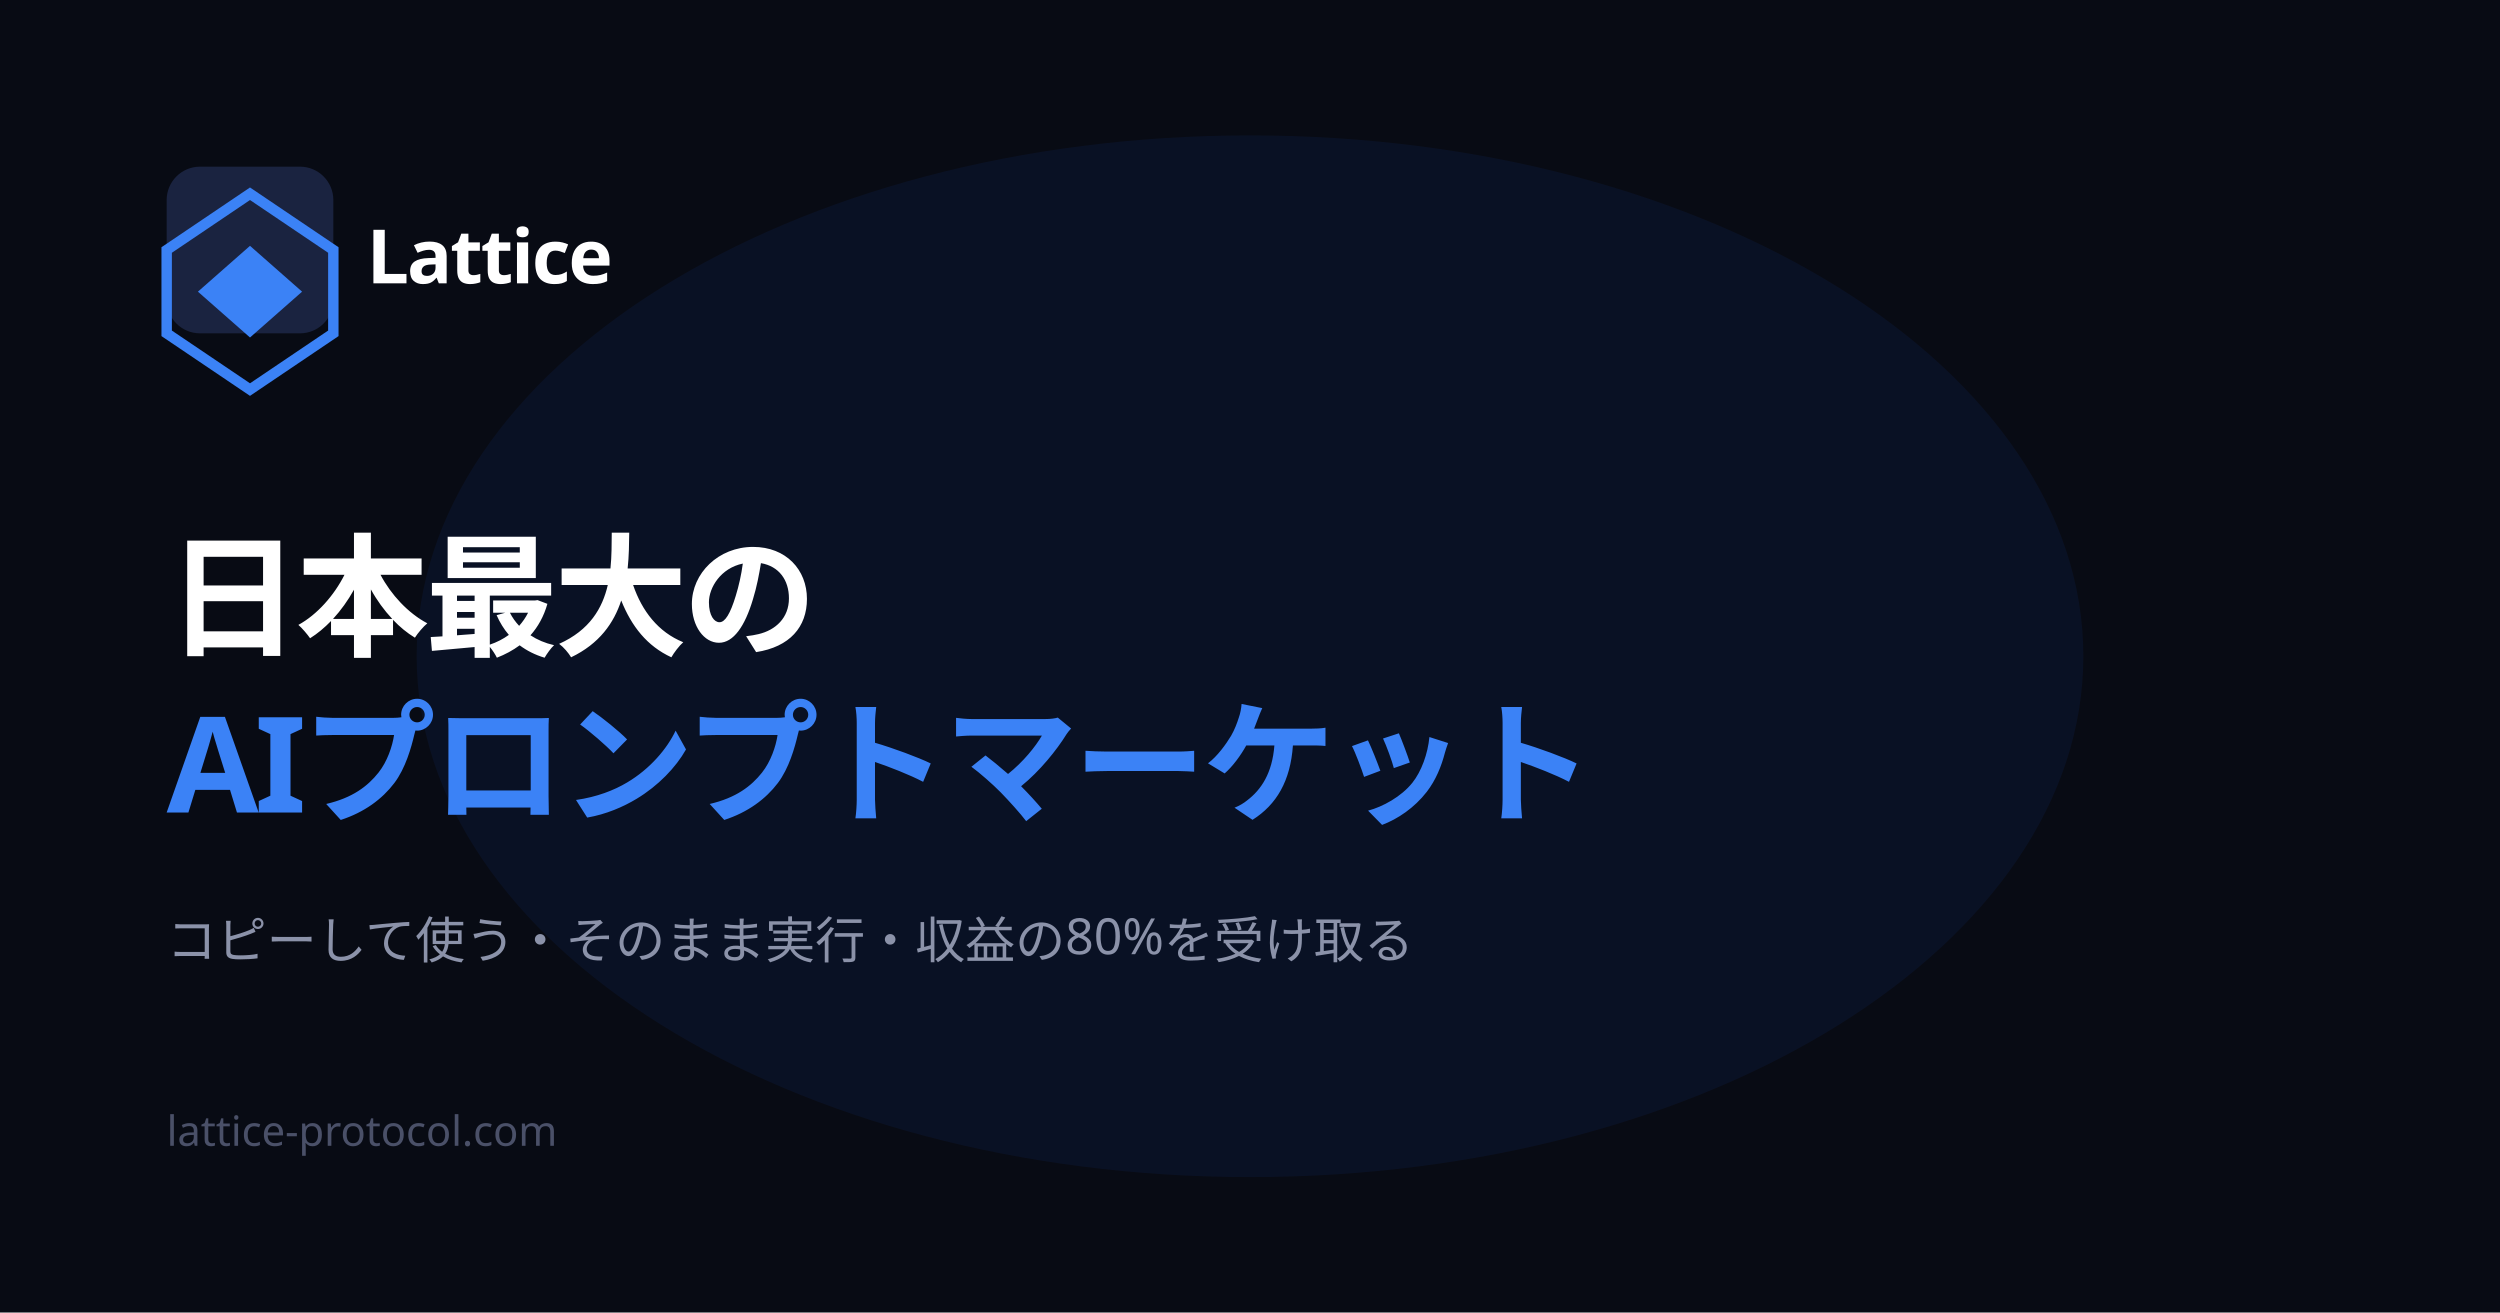
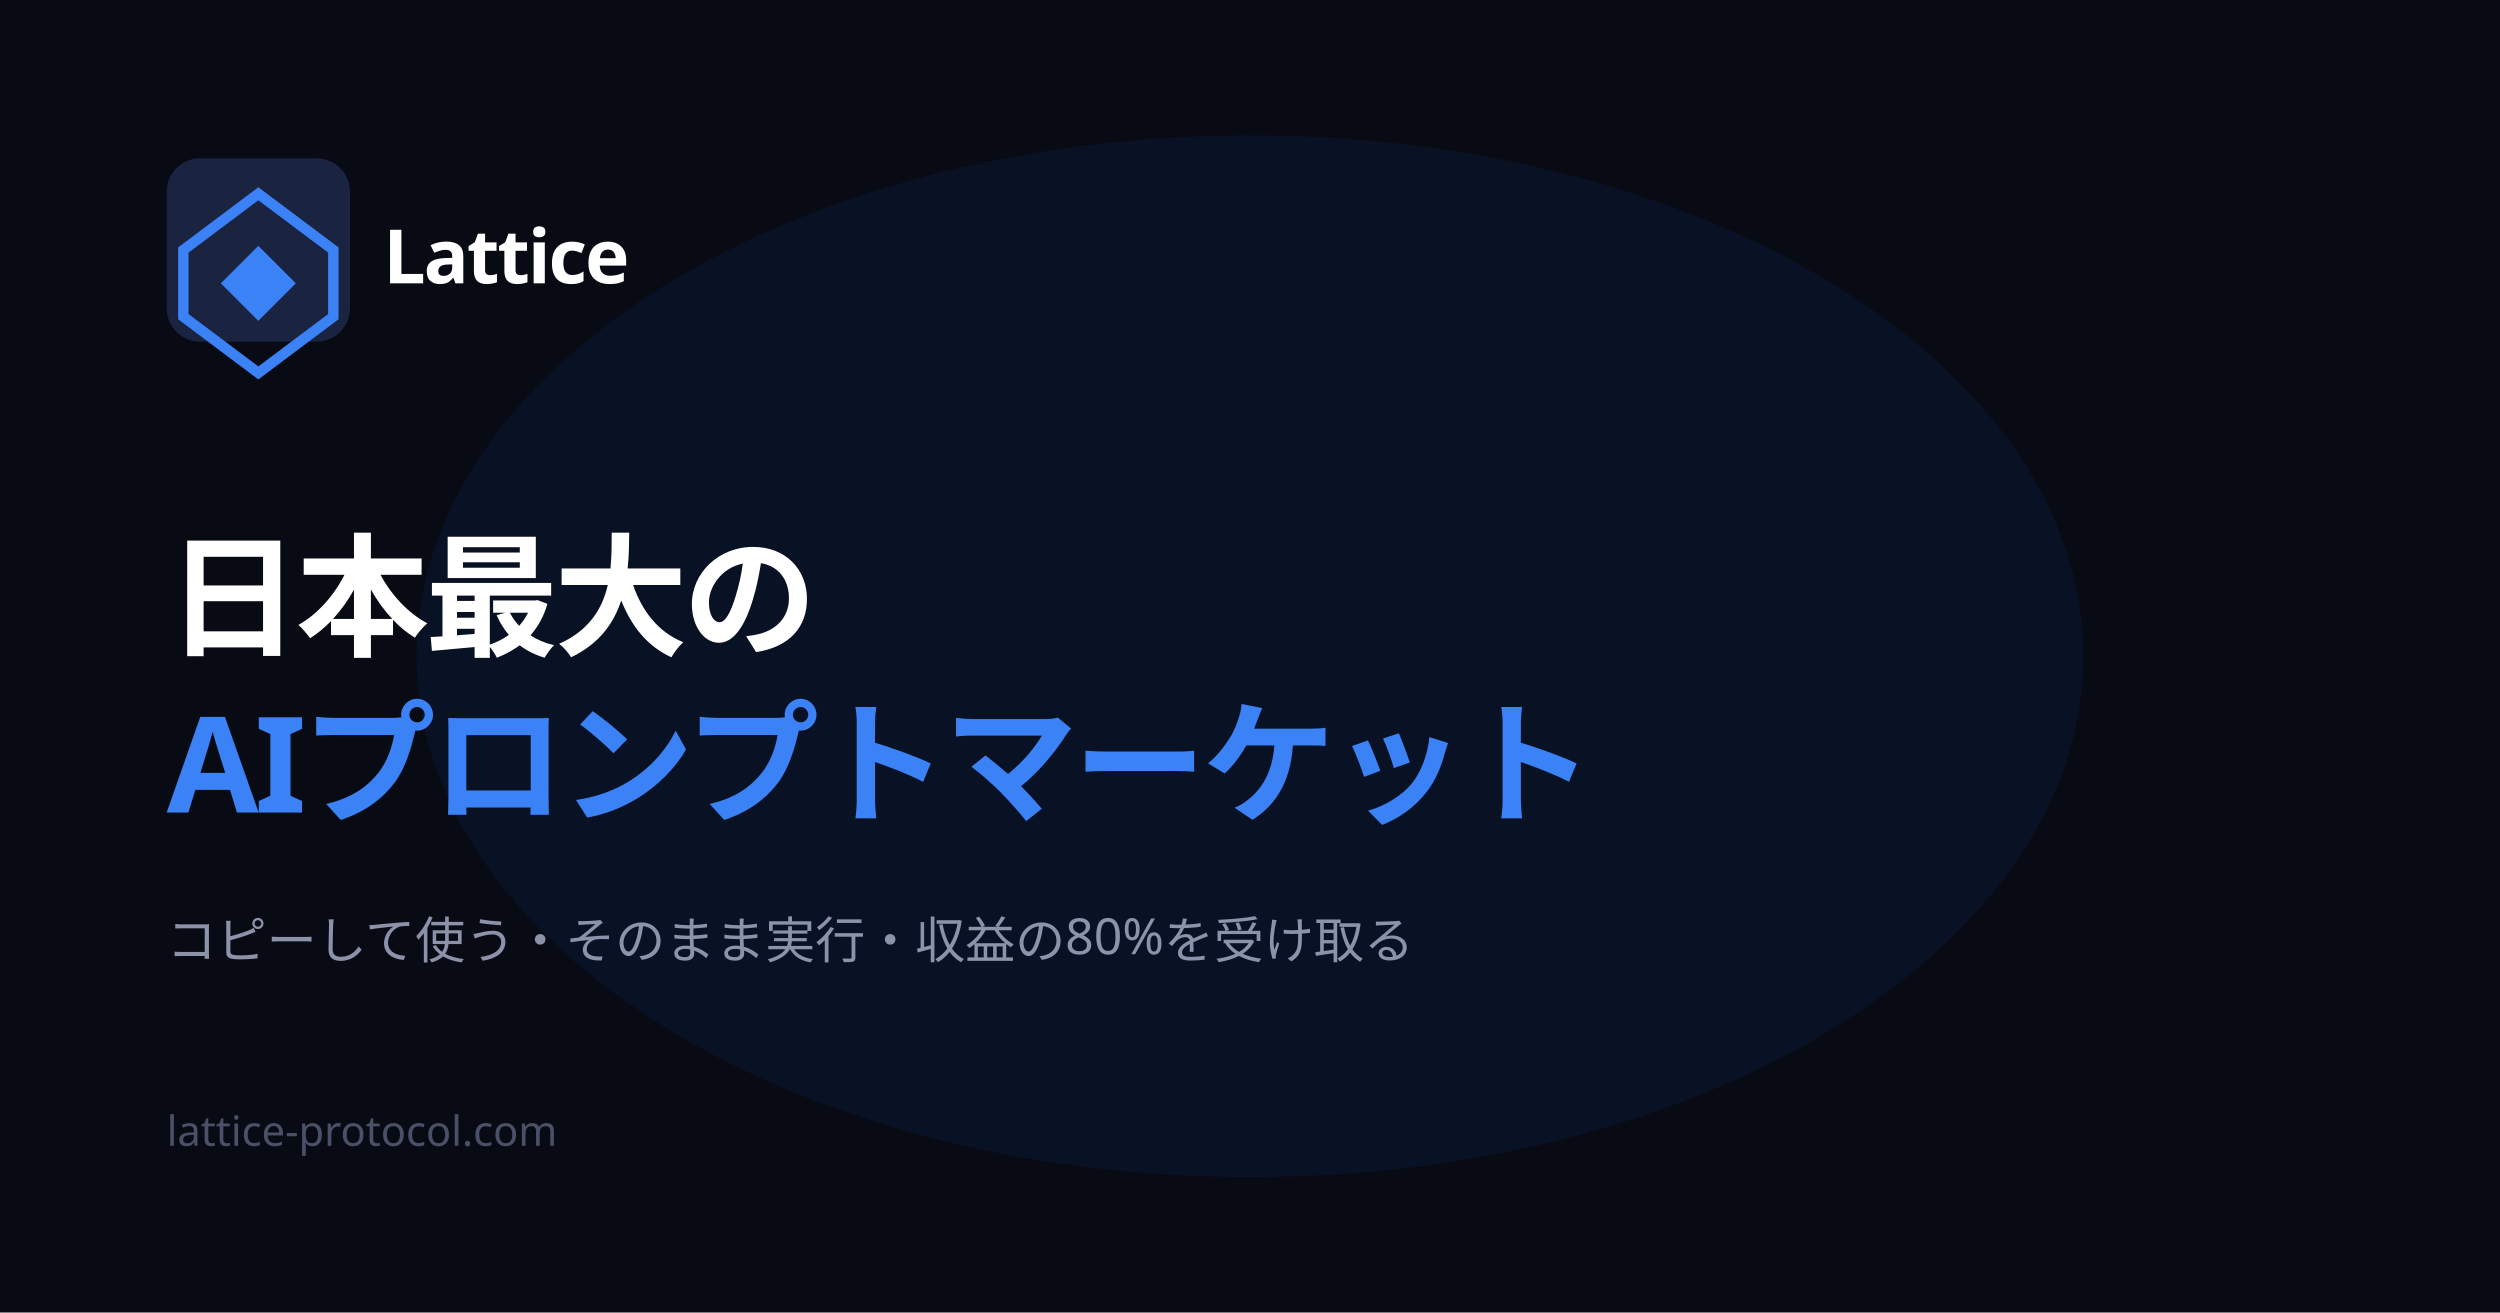
<svg xmlns="http://www.w3.org/2000/svg" width="1200" height="630" viewBox="0 0 1200 630" fill="none">
  <rect width="1200" height="630" fill="#080b14" />
  <ellipse cx="600" cy="315" rx="400" ry="250" fill="#2563eb" fill-opacity="0.08" />
-   <rect x="80" y="80" width="80" height="80" rx="16" fill="#1a2340" />
-   <path d="M120 93 L160 120 L160 160 L120 187 L80 160 L80 120 Z" fill="none" stroke="#3b82f6" stroke-width="5" />
-   <path d="M120 118 L145 140 L120 162 L95 140 Z" fill="#3b82f6" />
-   <text x="176" y="136" font-family="'DM Sans', sans-serif" font-weight="800" font-size="36" fill="white" letter-spacing="-1">Lattice</text>
+   <rect x="80" y="76" width="88" height="88" rx="16" fill="#1a2340" />
+   <path d="M124 93 L160 120 L160 152 L124 179 L88 152 L88 120 Z" fill="none" stroke="#3b82f6" stroke-width="5" />
+   <path d="M124 118 L142 136 L124 154 L106 136 Z" fill="#3b82f6" />
+   <text x="184" y="136" font-family="'DM Sans', sans-serif" font-weight="800" font-size="36" fill="white" letter-spacing="-1">Lattice</text>
  <text x="80" y="310" font-family="'DM Sans', 'Hiragino Sans', sans-serif" font-weight="800" font-size="64" fill="white" letter-spacing="-2">日本最大の</text>
  <text x="80" y="390" font-family="'DM Sans', 'Hiragino Sans', sans-serif" font-weight="800" font-size="64" fill="#3b82f6" letter-spacing="-2">AIプロンプトマーケット</text>
  <text x="80" y="460" font-family="'DM Sans', 'Hiragino Sans', sans-serif" font-weight="400" font-size="24" fill="#8b92a9">コピーして使う・そのまま実行・収益の80%を受け取る</text>
  <text x="80" y="550" font-family="'DM Sans', sans-serif" font-weight="400" font-size="20" fill="#4a5068">lattice-protocol.com</text>
</svg>
